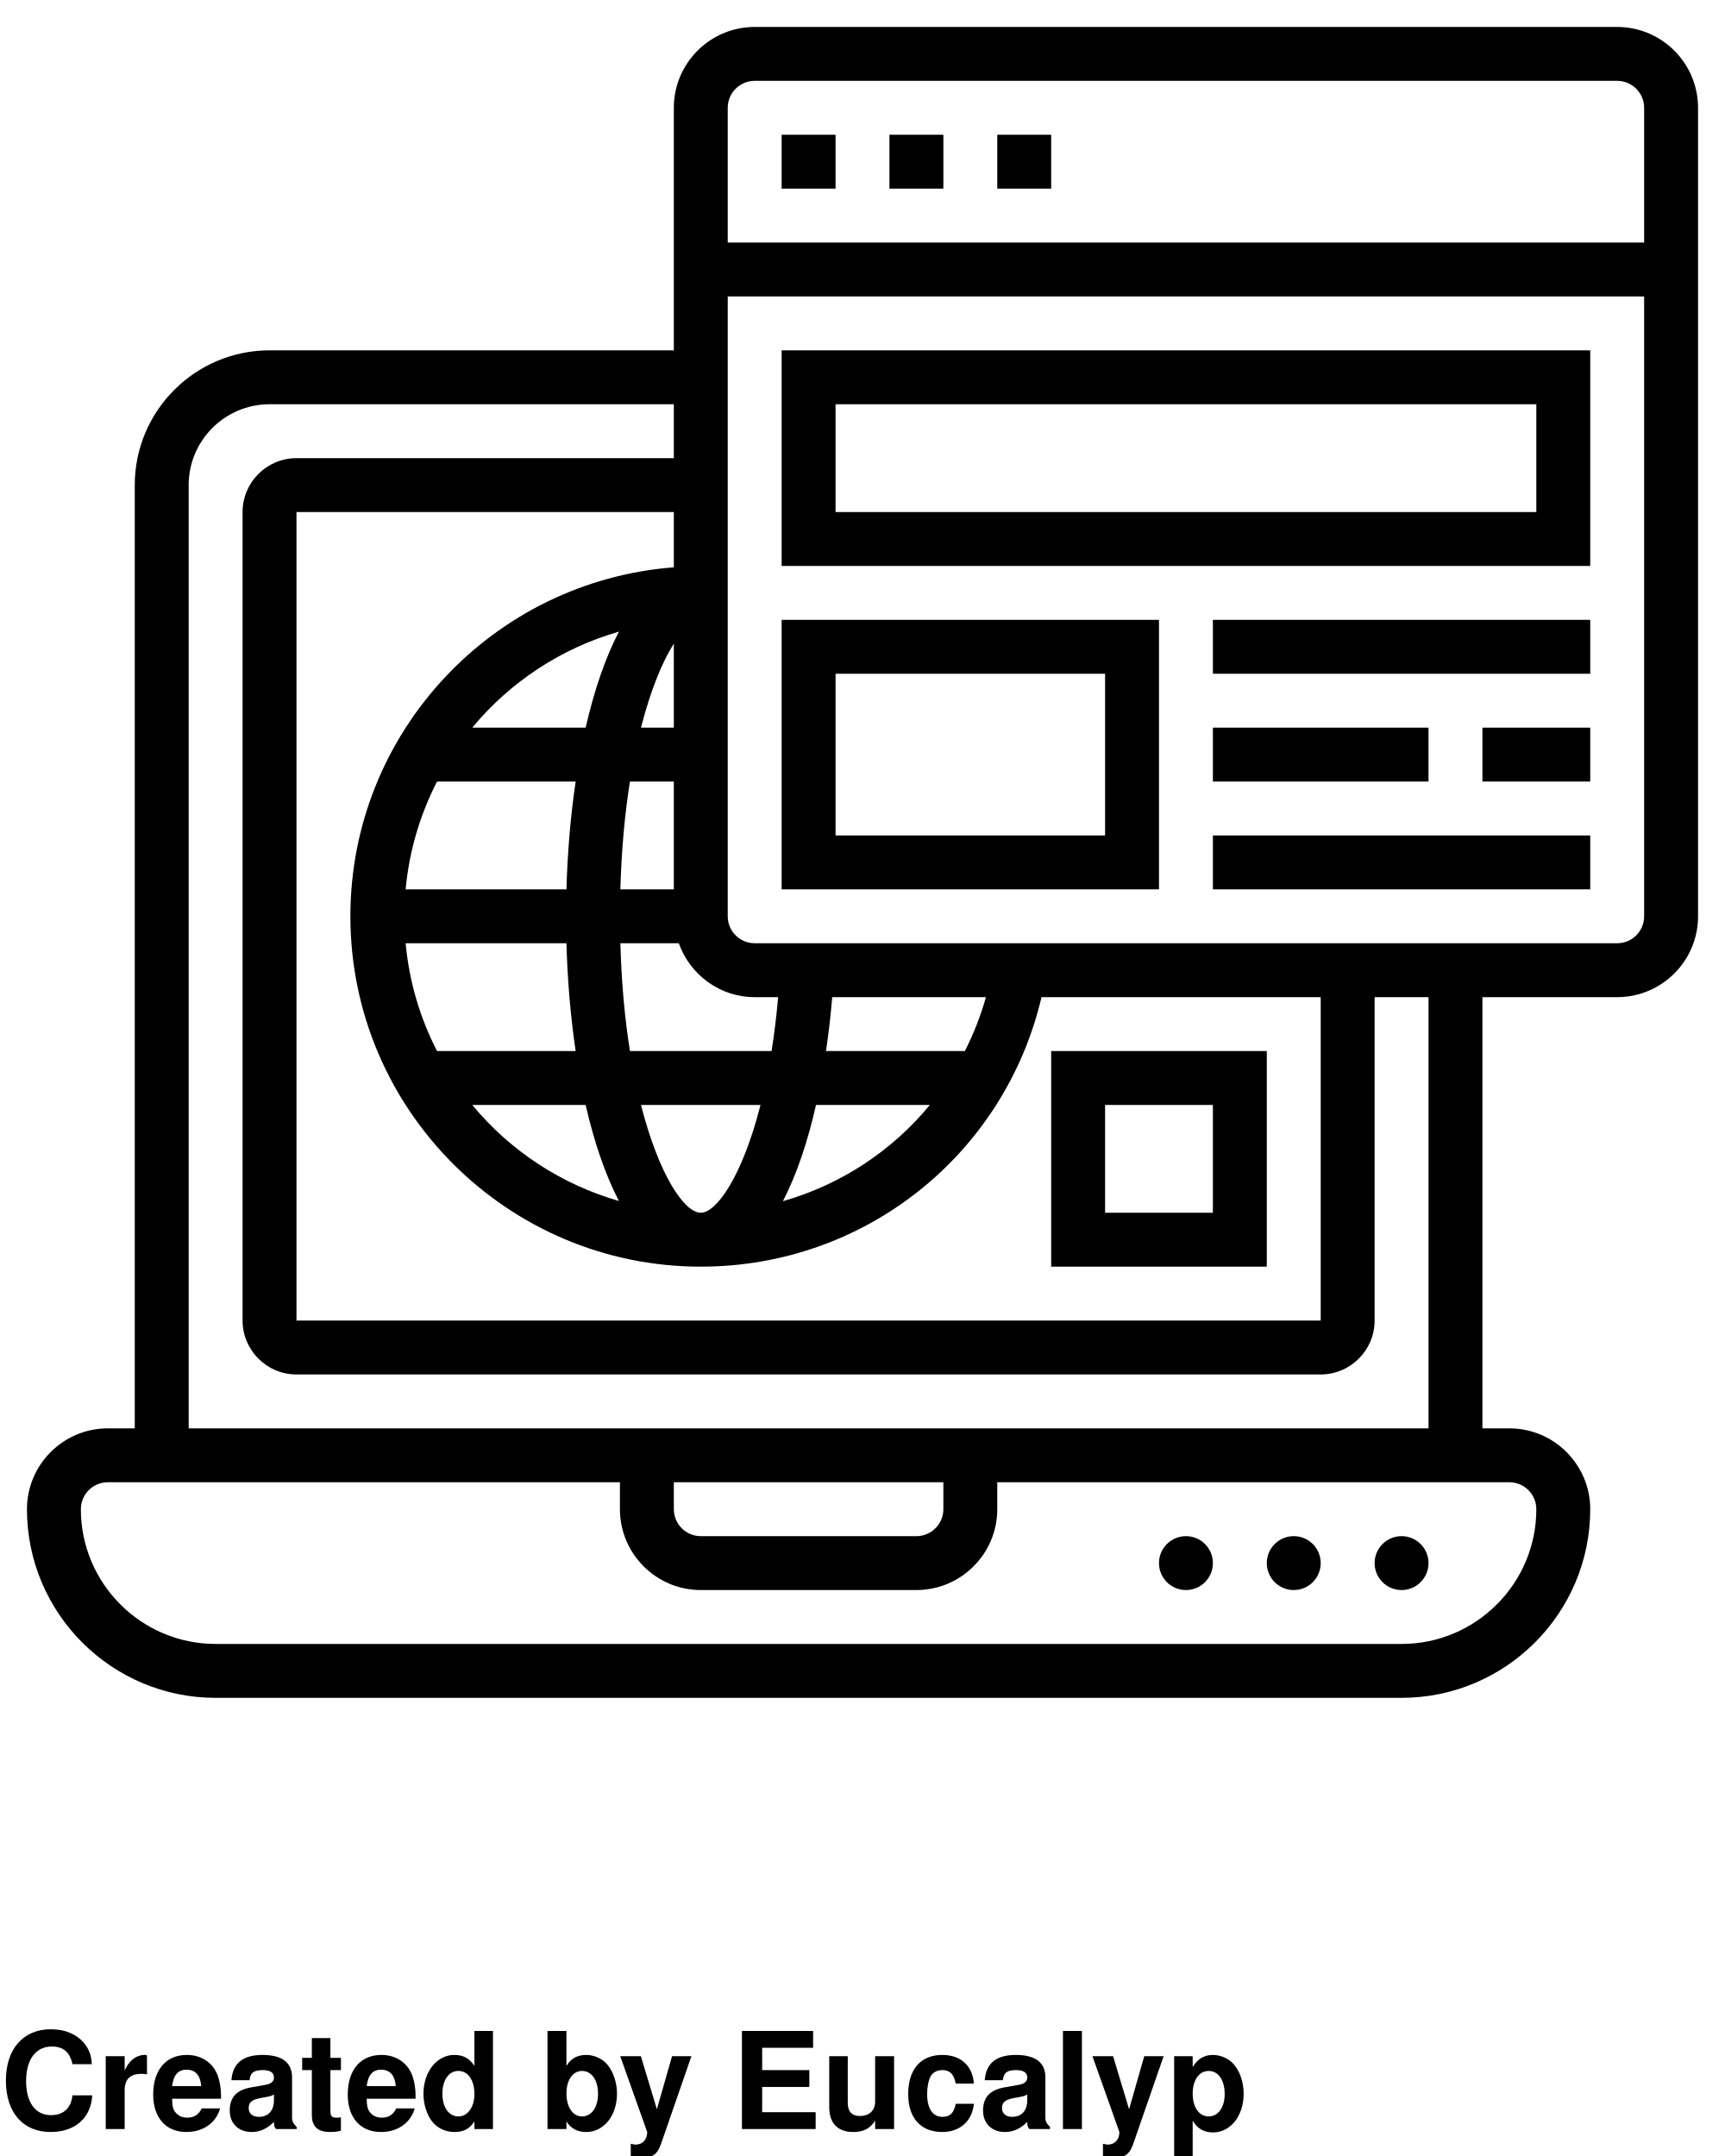
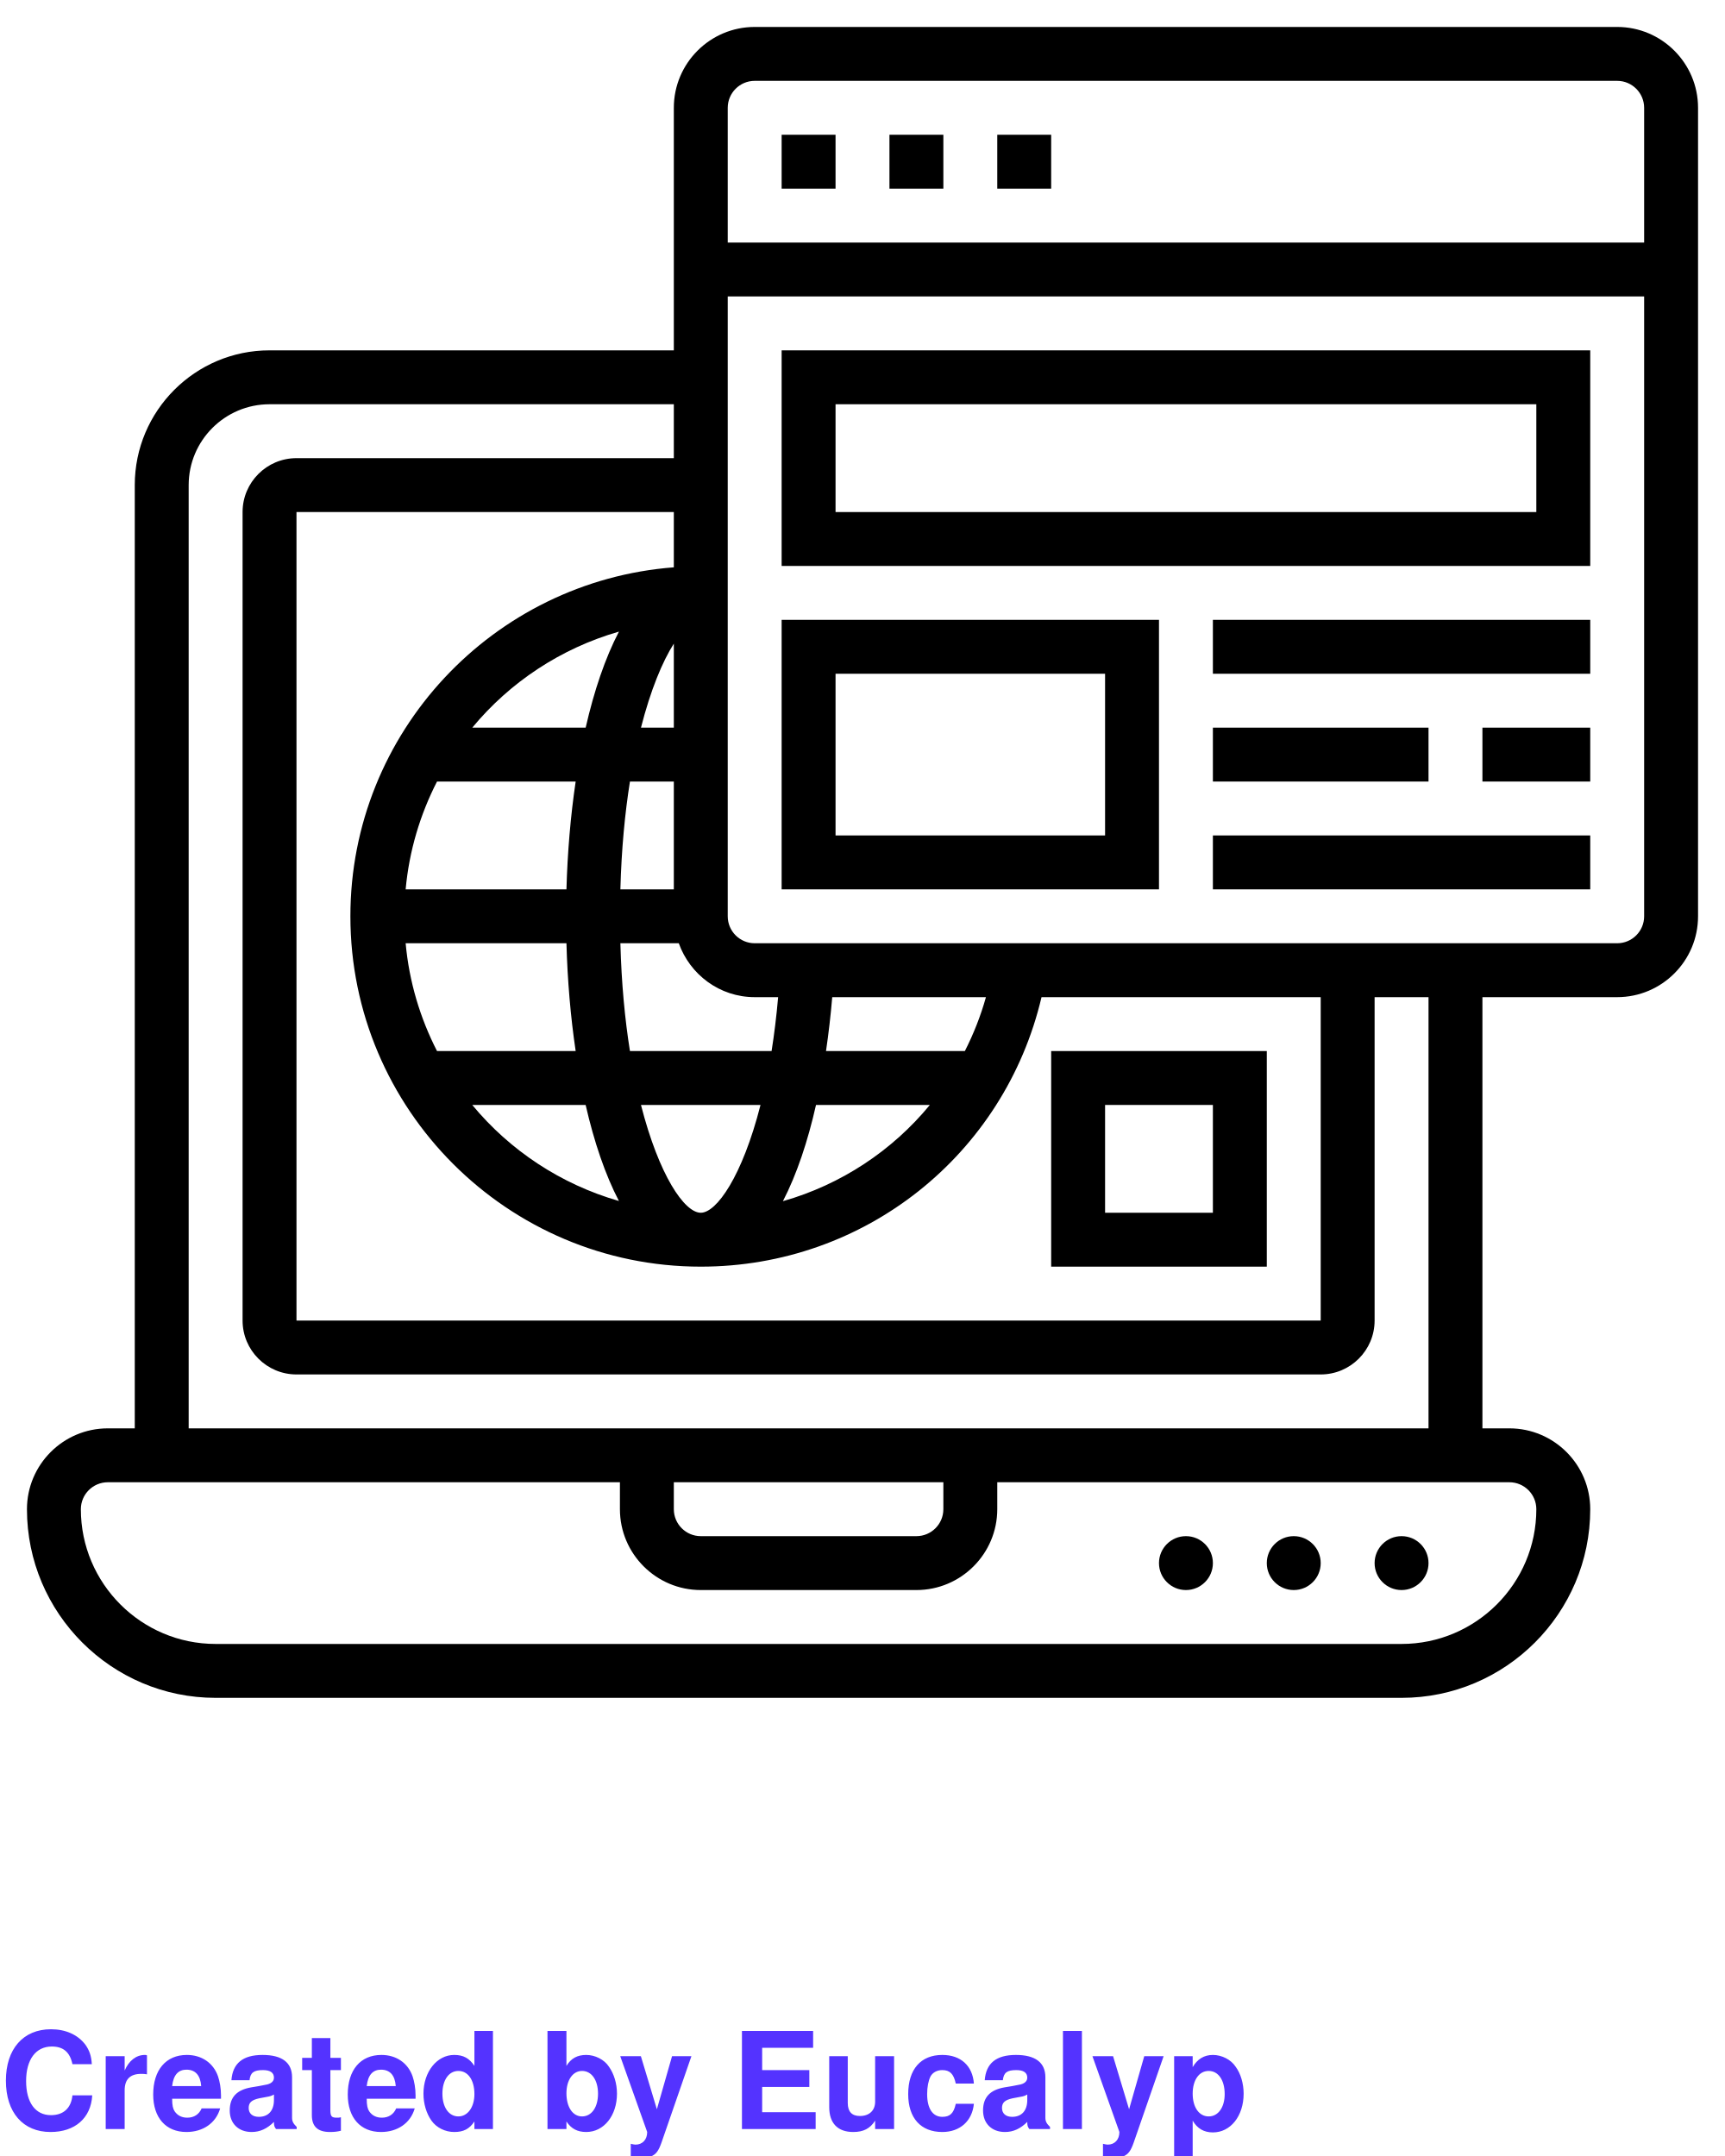
<svg xmlns="http://www.w3.org/2000/svg" version="1.1" x="0px" y="0px" viewBox="0 0 64 80" style="enable-background:new 0 0 64 64;" xml:space="preserve">
  <g>
    <circle cx="52" cy="58" r="1" />
    <circle cx="48" cy="58" r="1" />
    <circle cx="44" cy="58" r="1" />
    <path d="M60,1H28c-1.654,0-3,1.346-3,3v9H10c-2.757,0-5,2.243-5,5v35H4c-1.654,0-3,1.346-3,3c0,3.859,3.14,7,7,7h44   c3.86,0,7-3.141,7-7c0-1.654-1.346-3-3-3h-1V37h5c1.654,0,3-1.346,3-3V4C63,2.346,61.654,1,60,1z M28,3h32c0.551,0,1,0.449,1,1v5   H27V4C27,3.449,27.449,3,28,3z M25,33h-1.983c0.04-1.493,0.168-2.828,0.355-4H25V33z M26,45c-0.606,0-1.551-1.386-2.219-4h4.435   C27.538,43.659,26.581,45,26,45z M30.275,41h4.224c-1.399,1.7-3.294,2.955-5.452,3.571C29.565,43.571,29.972,42.339,30.275,41z    M22.963,44.564c-2.157-0.621-4.047-1.878-5.442-3.564h4.207C22.041,42.366,22.453,43.586,22.963,44.564z M16.214,39   c-0.626-1.221-1.034-2.57-1.164-4h5.966c0.037,1.367,0.152,2.719,0.342,4H16.214z M21.729,27h-4.207   c1.395-1.686,3.285-2.943,5.442-3.564C22.453,24.414,22.041,25.634,21.729,27z M25,23.882V27h-1.219   C24.14,25.596,24.576,24.55,25,23.882z M16.214,29h5.144c-0.19,1.281-0.304,2.633-0.342,4h-5.966   C15.18,31.57,15.588,30.221,16.214,29z M25,21.051C18.299,21.564,13,27.169,13,34c0,7.168,5.832,13,13,13   c6.088,0,11.269-4.159,12.642-10H49v12H11V19h14V21.051z M35.798,39h-5.152c0.098-0.664,0.175-1.336,0.231-2h5.703   C36.384,37.701,36.119,38.368,35.798,39z M28.627,39h-5.255c-0.187-1.172-0.315-2.507-0.355-4h2.167c0.414,1.161,1.514,2,2.816,2   h0.87C28.807,37.714,28.725,38.381,28.627,39z M57,56c0,2.757-2.243,5-5,5H8c-2.757,0-5-2.243-5-5c0-0.552,0.449-1,1-1h19v1   c0,1.654,1.346,3,3,3h8c1.654,0,3-1.346,3-3v-1h19C56.551,55,57,55.448,57,56z M25,55h10v1c0,0.552-0.449,1-1,1h-8   c-0.551,0-1-0.448-1-1V55z M53,53H7V18c0-1.654,1.346-3,3-3h15v2H11c-1.103,0-2,0.897-2,2v30c0,1.103,0.897,2,2,2h38   c1.103,0,2-0.897,2-2V37h2V53z M60,35H28c-0.551,0-1-0.448-1-1V11h34v23C61,34.552,60.551,35,60,35z" />
    <rect x="29" y="5" width="2" height="2" />
    <rect x="37" y="5" width="2" height="2" />
    <rect x="33" y="5" width="2" height="2" />
    <path d="M47,39h-8v8h8V39z M45,45h-4v-4h4V45z" />
    <path d="M29,21h30v-8H29V21z M31,15h26v4H31V15z" />
    <path d="M29,33h14V23H29V33z M31,25h10v6H31V25z" />
    <rect x="55" y="27" width="4" height="2" />
    <rect x="45" y="27" width="8" height="2" />
    <rect x="45" y="23" width="14" height="2" />
    <rect x="45" y="31" width="14" height="2" />
  </g>
-   <text x="0" y="79" fill="#000000" font-size="5px" font-weight="bold" font-family="'Helvetica Neue', Helvetica, Arial-Unicode, Arial, Sans-serif">Created by Eucalyp</text>
-   <text x="0" y="84" fill="#000000" font-size="5px" font-weight="bold" font-family="'Helvetica Neue', Helvetica, Arial-Unicode, Arial, Sans-serif">from the Noun Project</text>
+   <text x="0" y="79" fill="#5433ff" font-size="5px" font-weight="bold" font-family="'Helvetica Neue', Helvetica, Arial-Unicode, Arial, Sans-serif">Created by Eucalyp</text>
+   <text x="0" y="84" fill="#5433ff" font-size="5px" font-weight="bold" font-family="'Helvetica Neue', Helvetica, Arial-Unicode, Arial, Sans-serif">from the Noun Project</text>
</svg>
